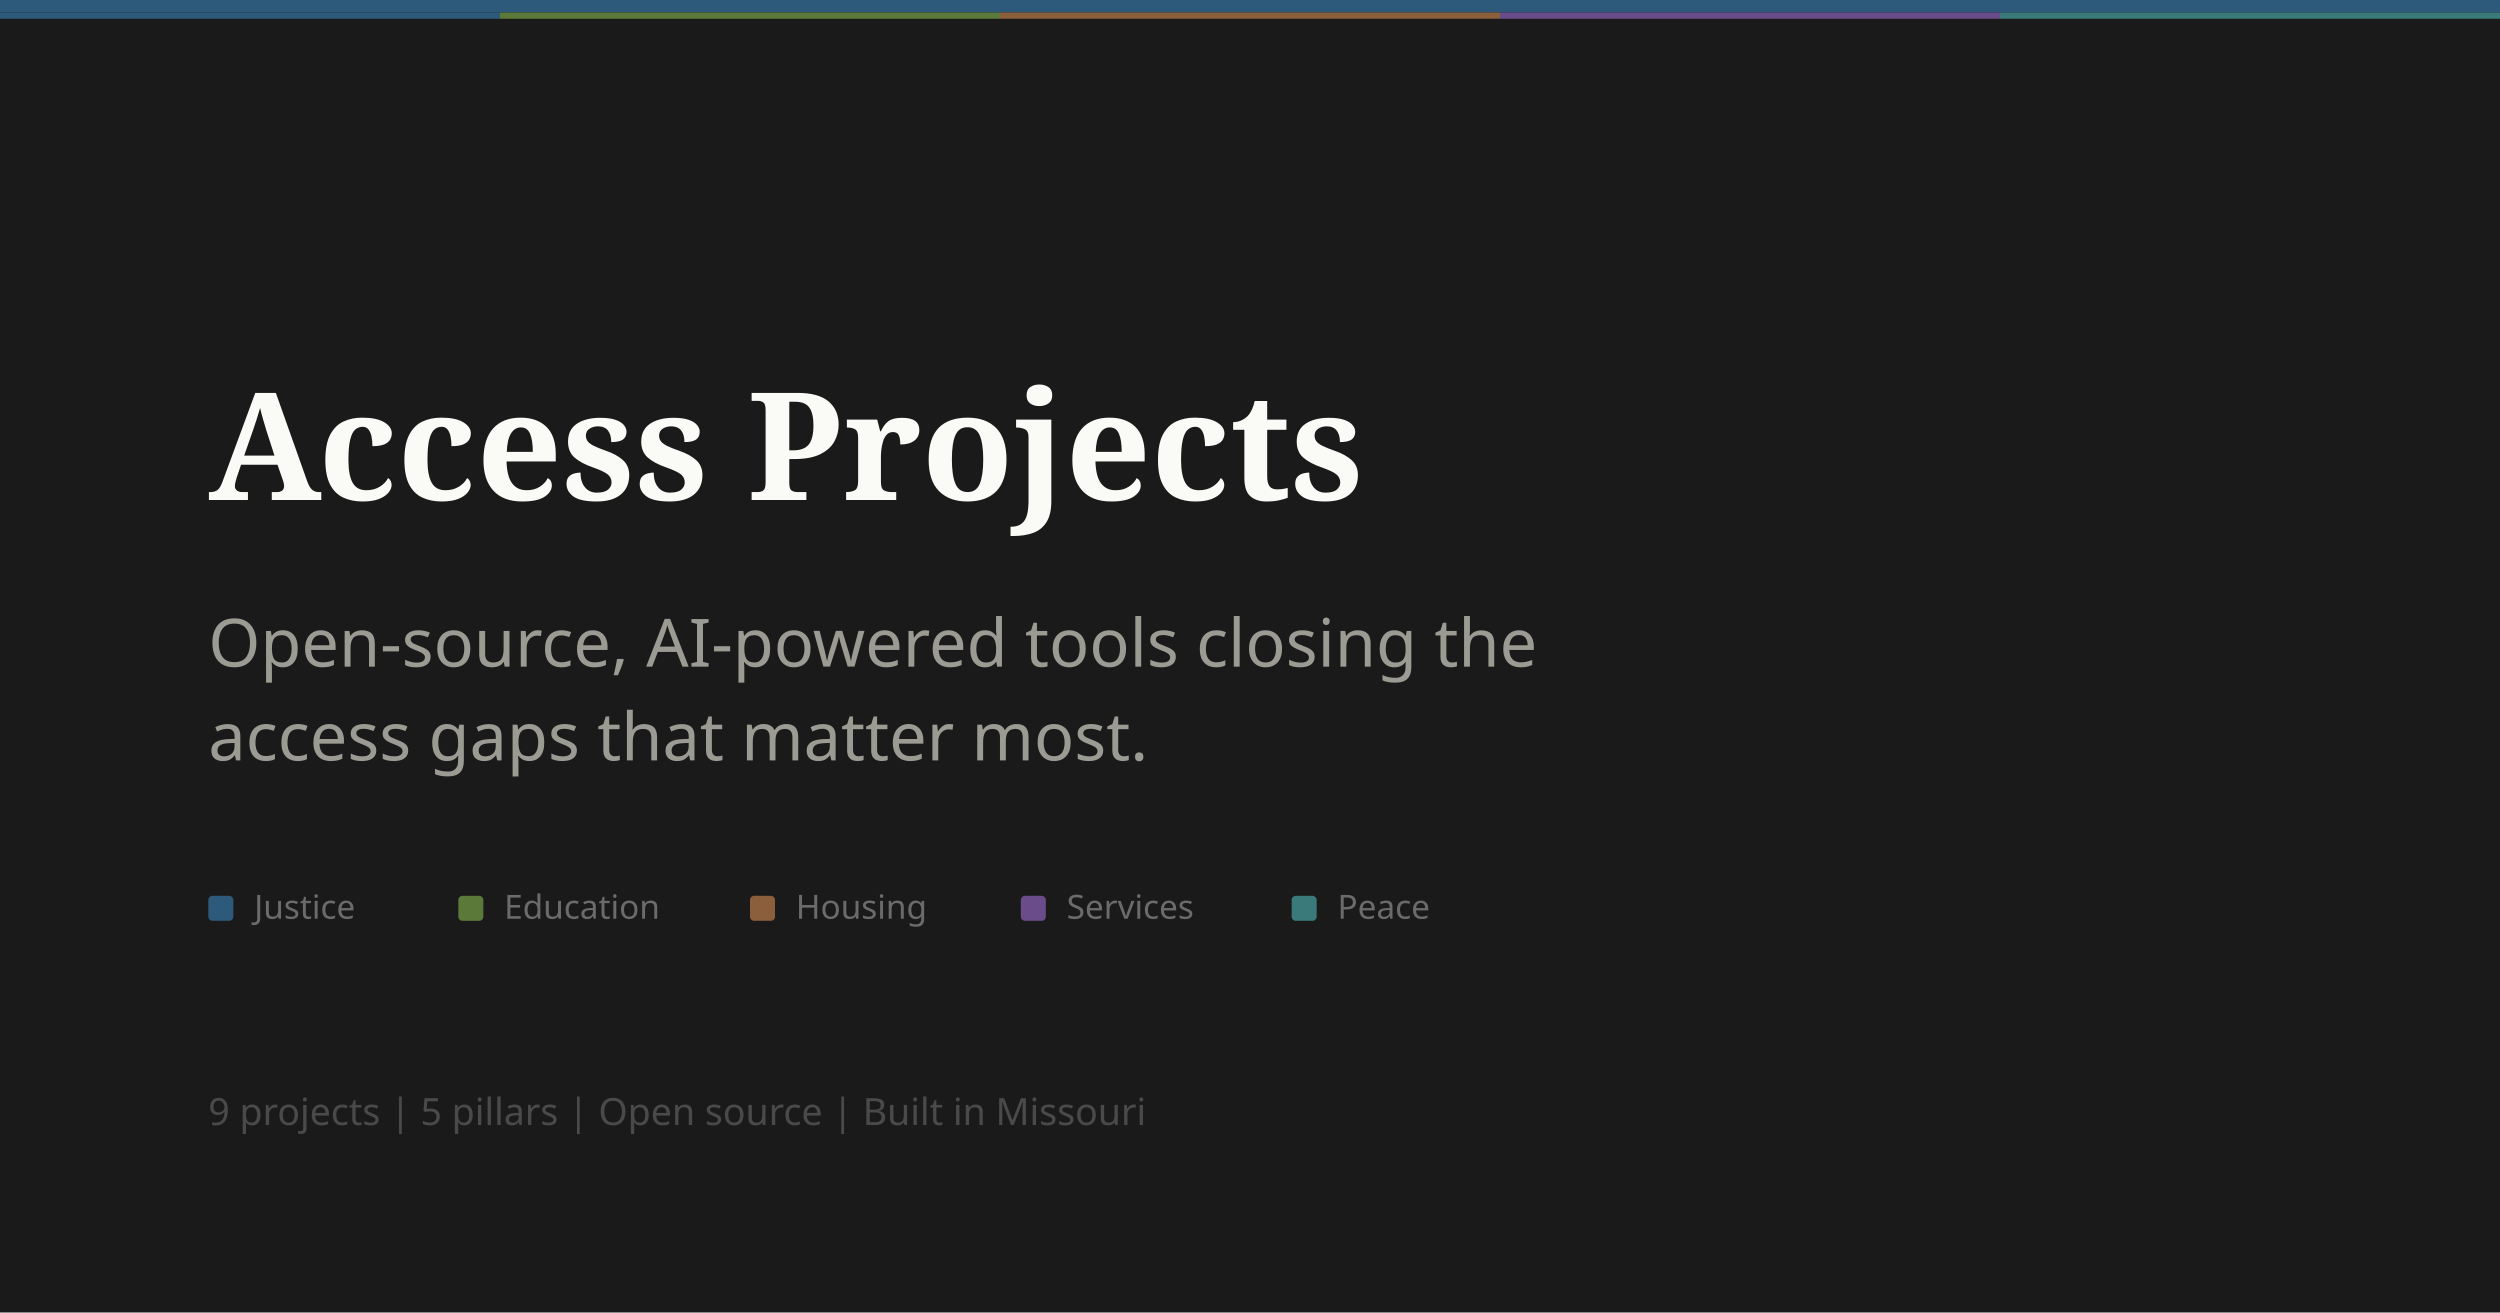
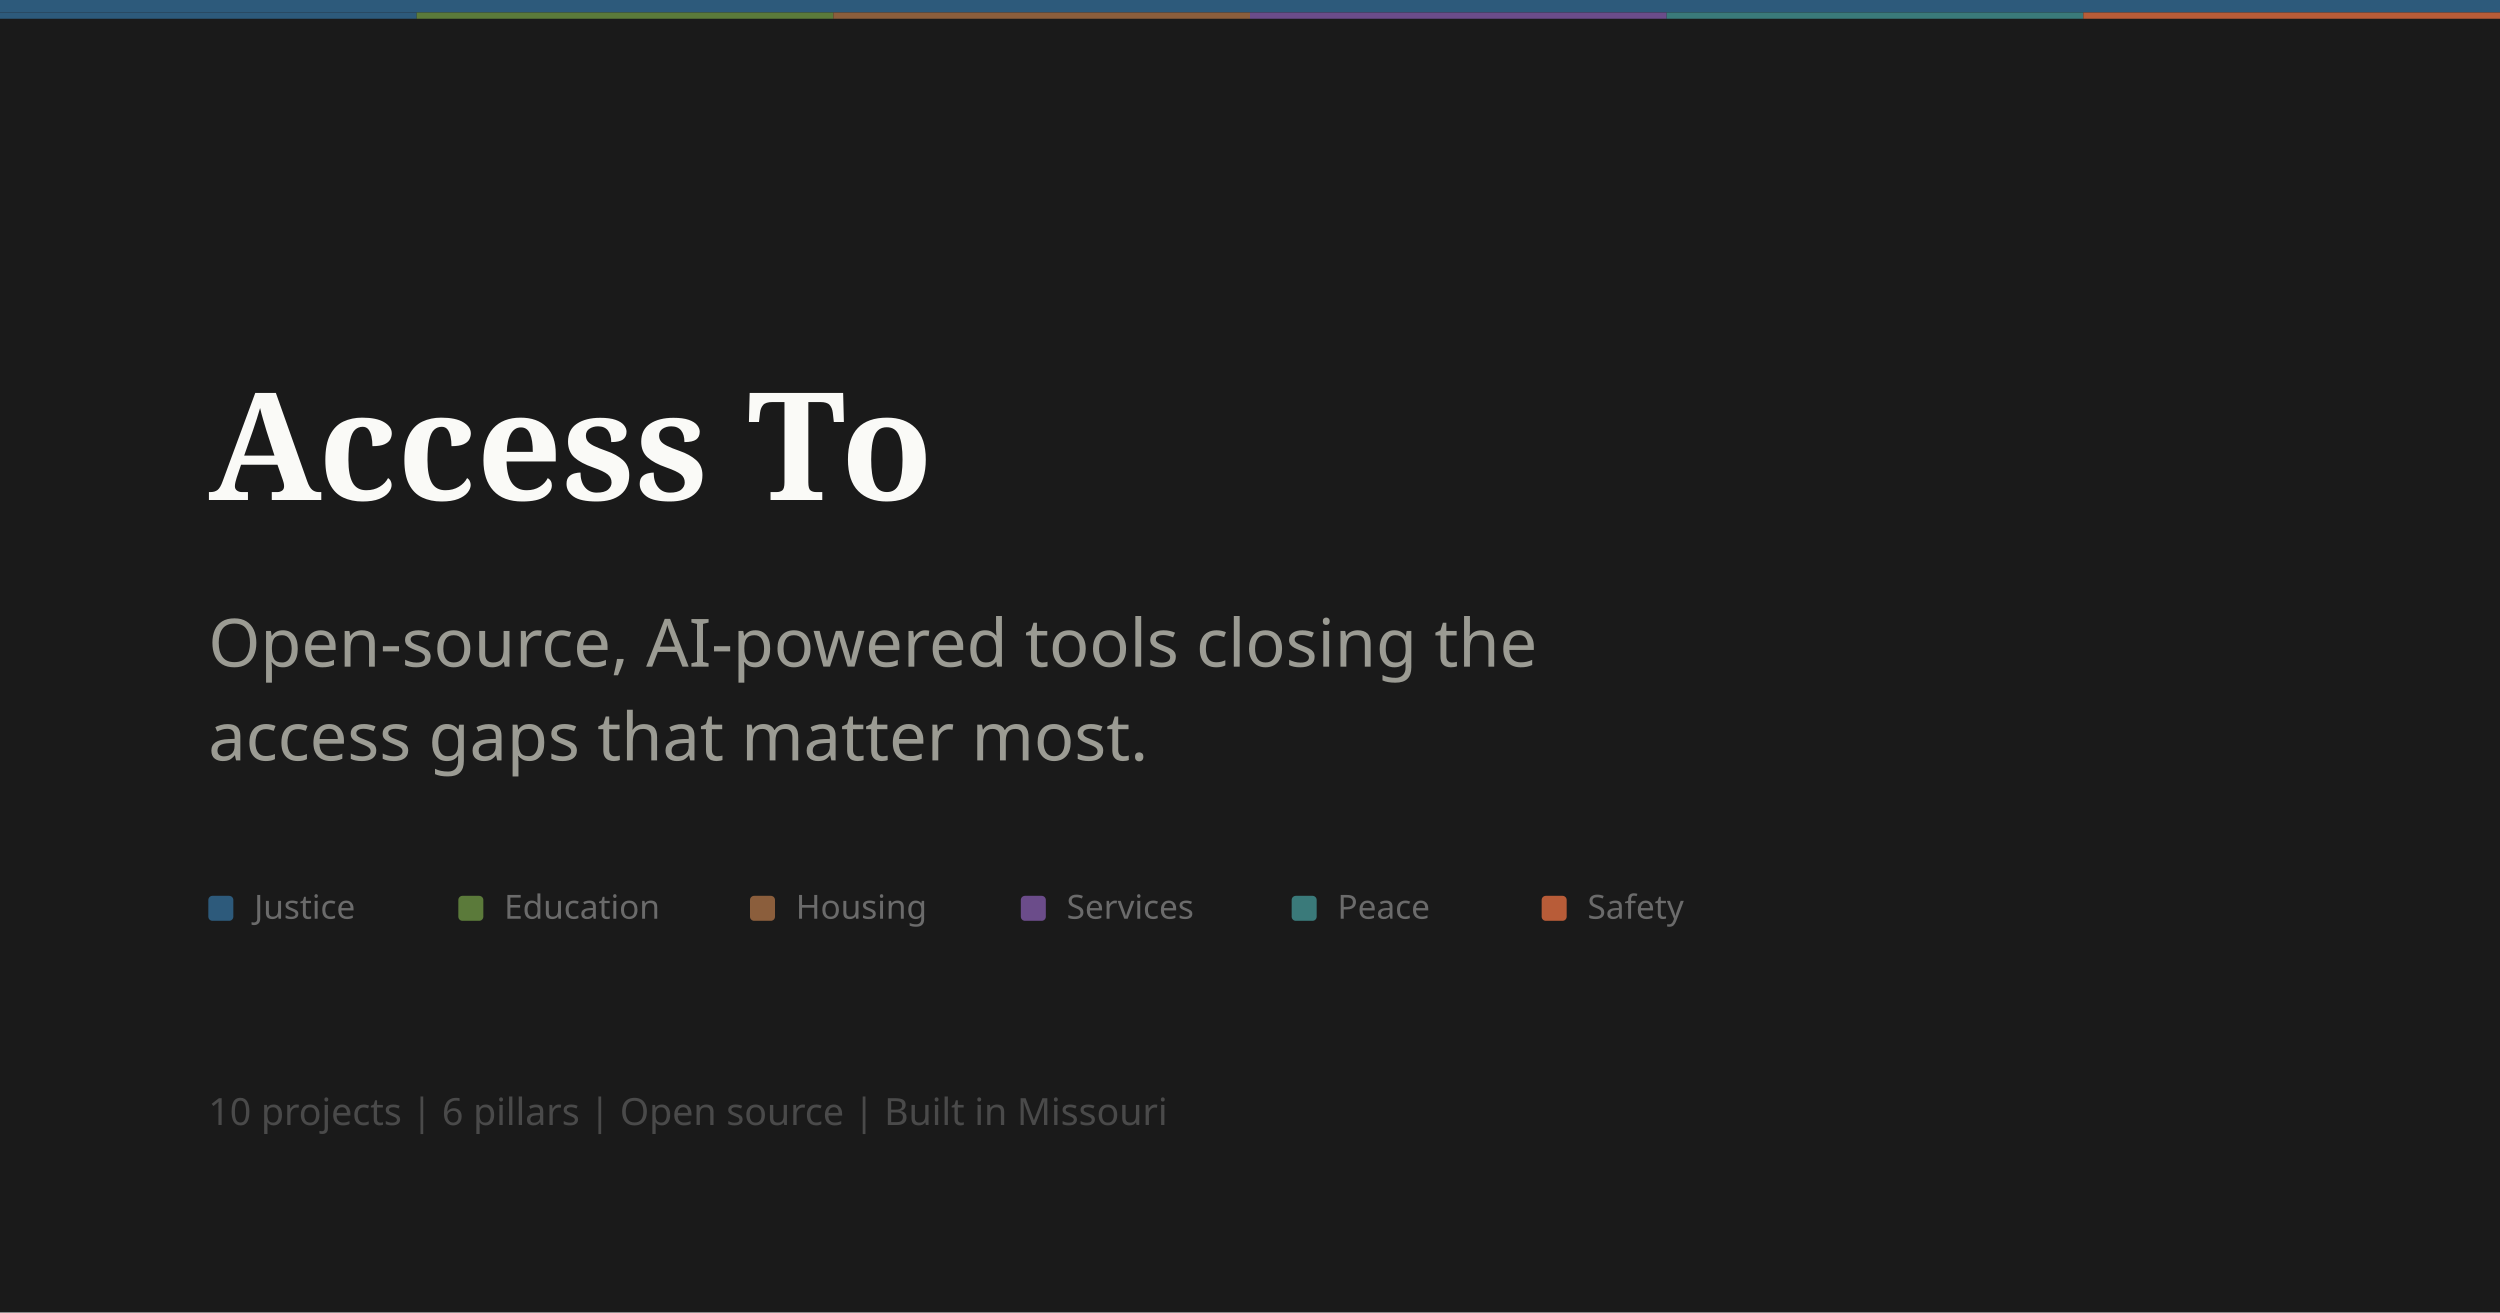
<svg xmlns="http://www.w3.org/2000/svg" width="1200" height="630" viewBox="0 0 1200 630">
  <rect width="1200" height="630" fill="#1A1A1A" />
  <rect x="0" y="0" width="1200" height="6" fill="#2D5A7B" />
-   <rect x="0" y="6" width="240" height="3" fill="#2D5A7B" />
-   <rect x="240" y="6" width="240" height="3" fill="#5B7A3A" />
-   <rect x="480" y="6" width="240" height="3" fill="#8B5E3C" />
-   <rect x="720" y="6" width="240" height="3" fill="#6B4C8A" />
-   <rect x="960" y="6" width="240" height="3" fill="#3A7A7A" />
-   <text x="100" y="240" font-family="Georgia, serif" font-size="72" font-weight="bold" fill="#FAFAF7">Access Projects</text>
+   <rect x="0" y="6" width="200" height="3" fill="#2D5A7B" />
+   <rect x="200" y="6" width="200" height="3" fill="#5B7A3A" />
+   <rect x="400" y="6" width="200" height="3" fill="#8B5E3C" />
+   <rect x="600" y="6" width="200" height="3" fill="#6B4C8A" />
+   <rect x="800" y="6" width="200" height="3" fill="#3A7A7A" />
+   <rect x="1000" y="6" width="200" height="3" fill="#B85C38" />
+   <text x="100" y="240" font-family="Georgia, serif" font-size="72" font-weight="bold" fill="#FAFAF7">Access To</text>
  <text x="100" y="320" font-family="system-ui, sans-serif" font-size="32" fill="#9B9B93">Open-source, AI-powered tools closing the</text>
  <text x="100" y="365" font-family="system-ui, sans-serif" font-size="32" fill="#9B9B93">access gaps that matter most.</text>
  <g transform="translate(100, 430)">
    <rect x="0" y="0" width="12" height="12" rx="2" fill="#2D5A7B" />
    <text x="22" y="11" font-family="system-ui, sans-serif" font-size="16" fill="#6B6B6B">Justice</text>
    <rect x="120" y="0" width="12" height="12" rx="2" fill="#5B7A3A" />
    <text x="142" y="11" font-family="system-ui, sans-serif" font-size="16" fill="#6B6B6B">Education</text>
    <rect x="260" y="0" width="12" height="12" rx="2" fill="#8B5E3C" />
    <text x="282" y="11" font-family="system-ui, sans-serif" font-size="16" fill="#6B6B6B">Housing</text>
    <rect x="390" y="0" width="12" height="12" rx="2" fill="#6B4C8A" />
    <text x="412" y="11" font-family="system-ui, sans-serif" font-size="16" fill="#6B6B6B">Services</text>
    <rect x="520" y="0" width="12" height="12" rx="2" fill="#3A7A7A" />
    <text x="542" y="11" font-family="system-ui, sans-serif" font-size="16" fill="#6B6B6B">Peace</text>
+     <rect x="640" y="0" width="12" height="12" rx="2" fill="#B85C38" />
+     <text x="662" y="11" font-family="system-ui, sans-serif" font-size="16" fill="#6B6B6B">Safety</text>
  </g>
-   <text x="100" y="540" font-family="system-ui, sans-serif" font-size="18" fill="#4A4A4A">9 projects  |  5 pillars  |  Open source  |  Built in Missouri</text>
+   <text x="100" y="540" font-family="system-ui, sans-serif" font-size="18" fill="#4A4A4A">10 projects  |  6 pillars  |  Open source  |  Built in Missouri</text>
</svg>
